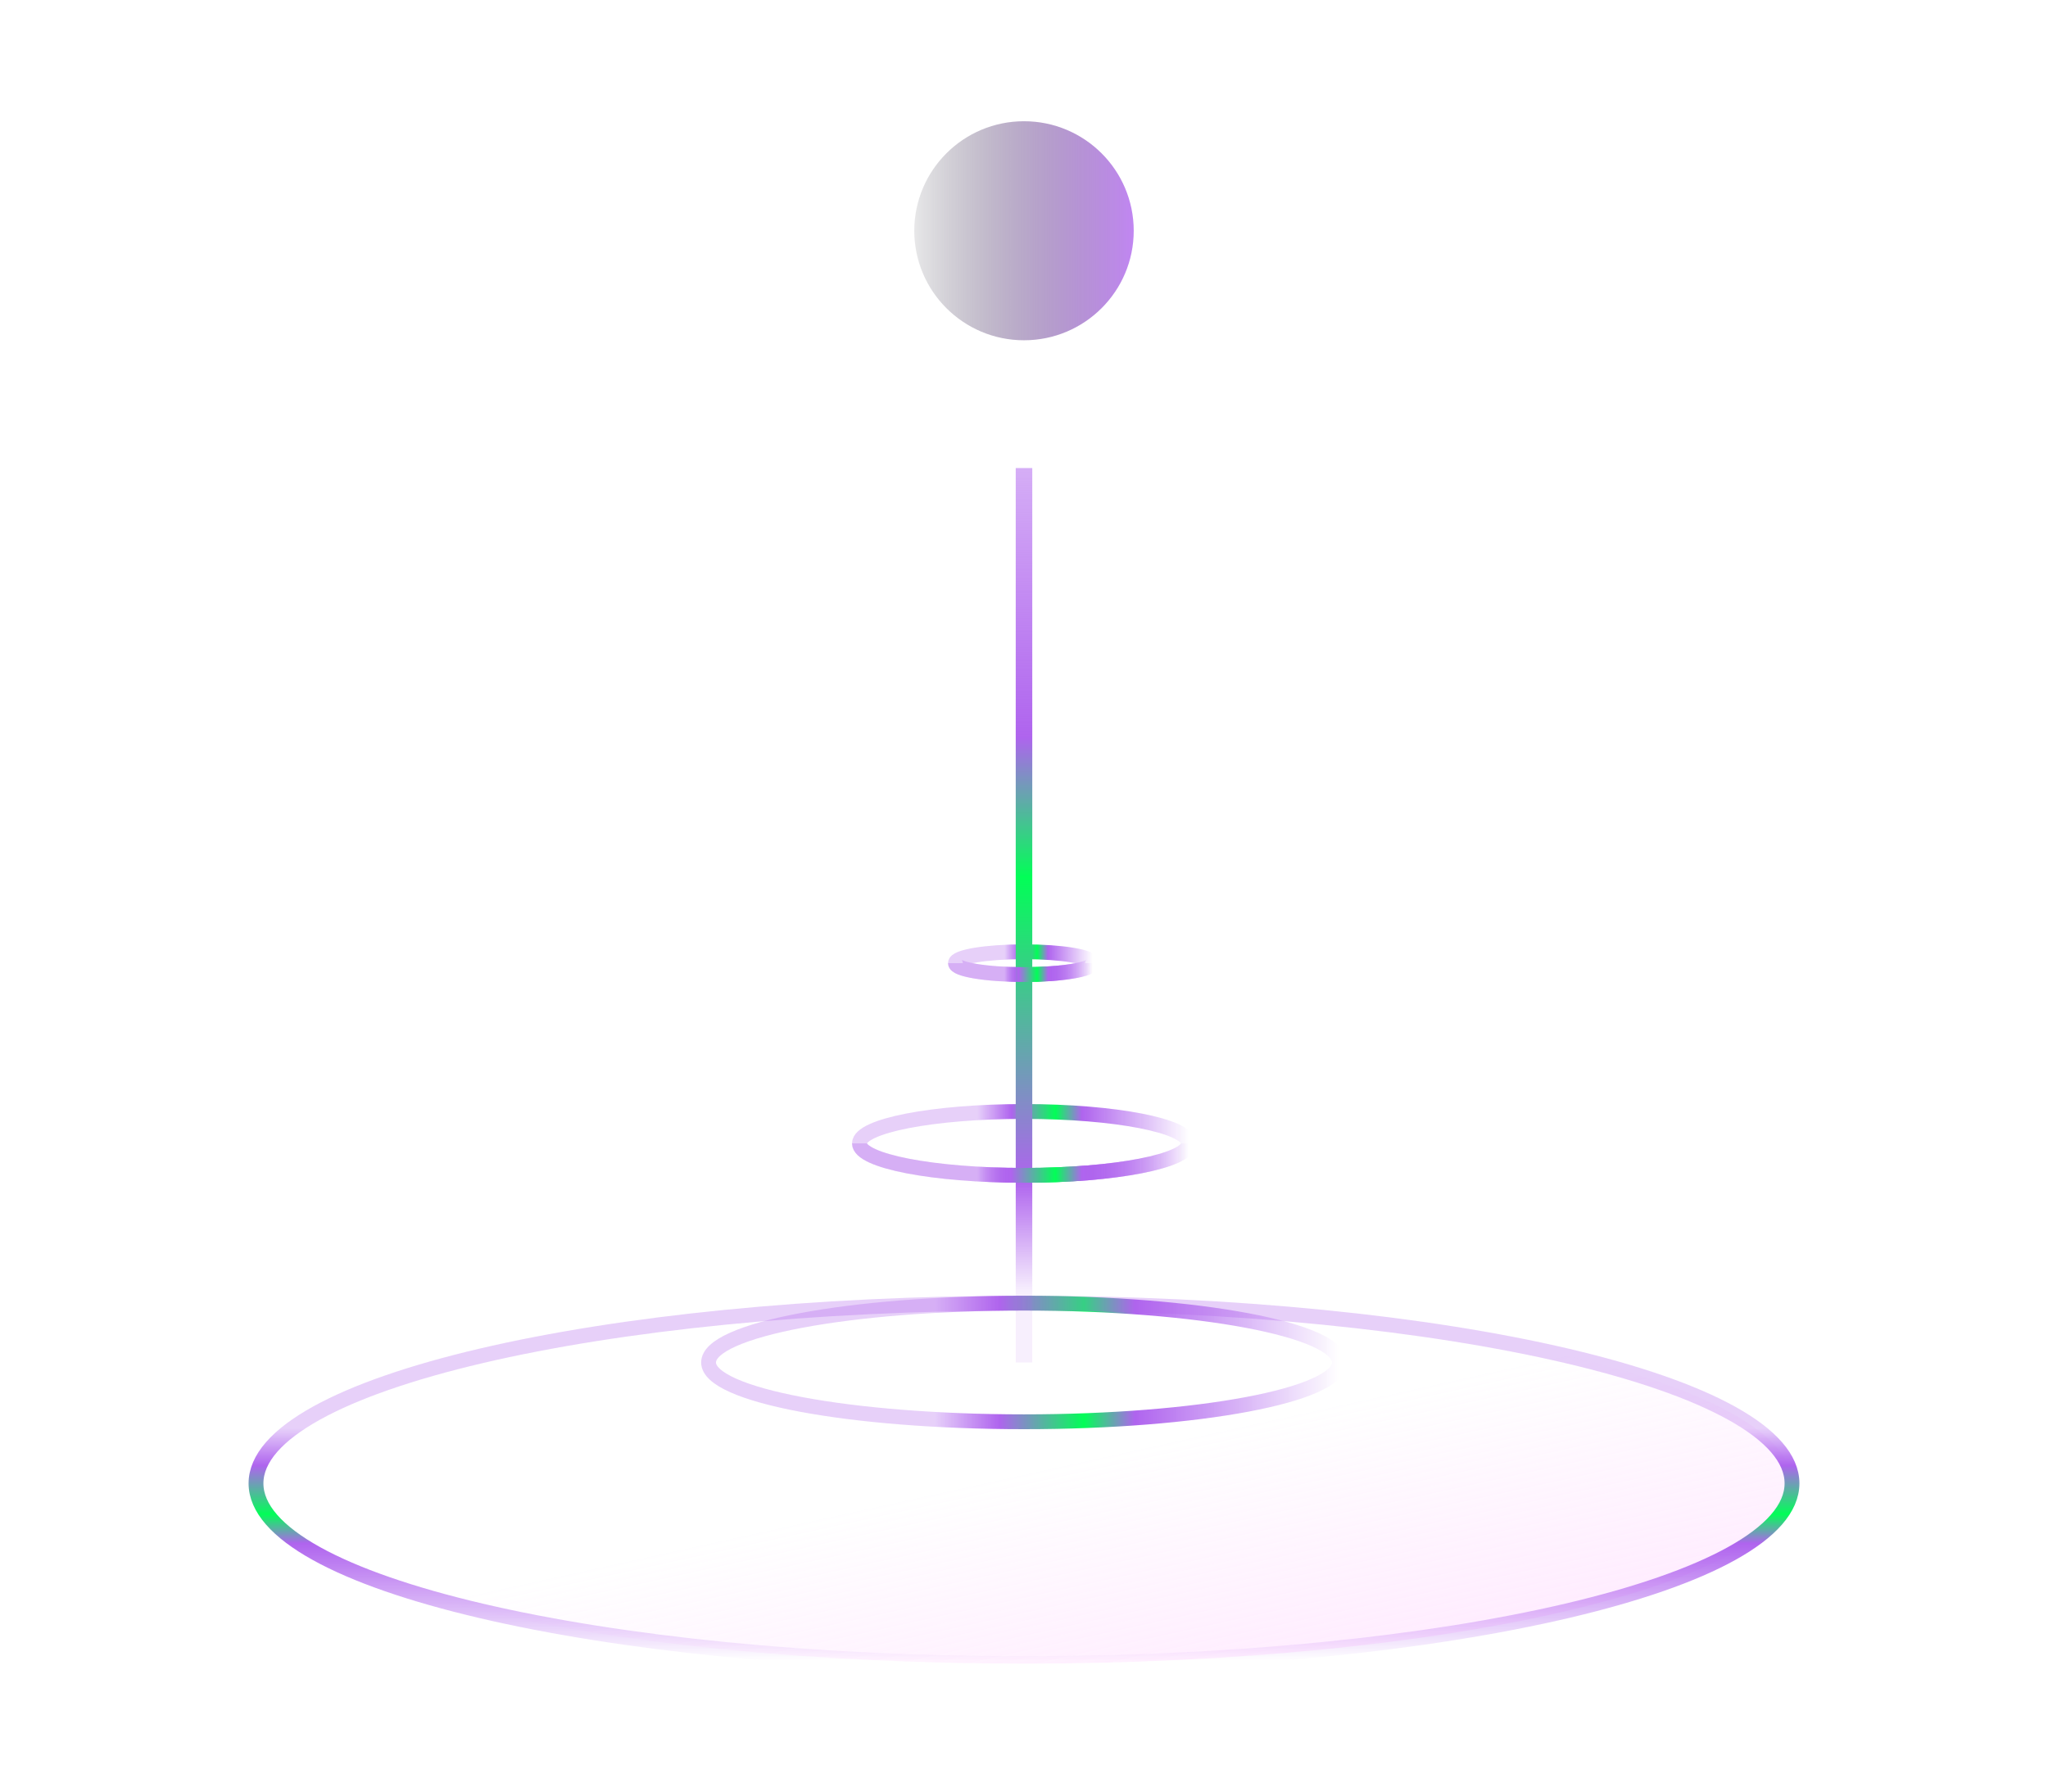
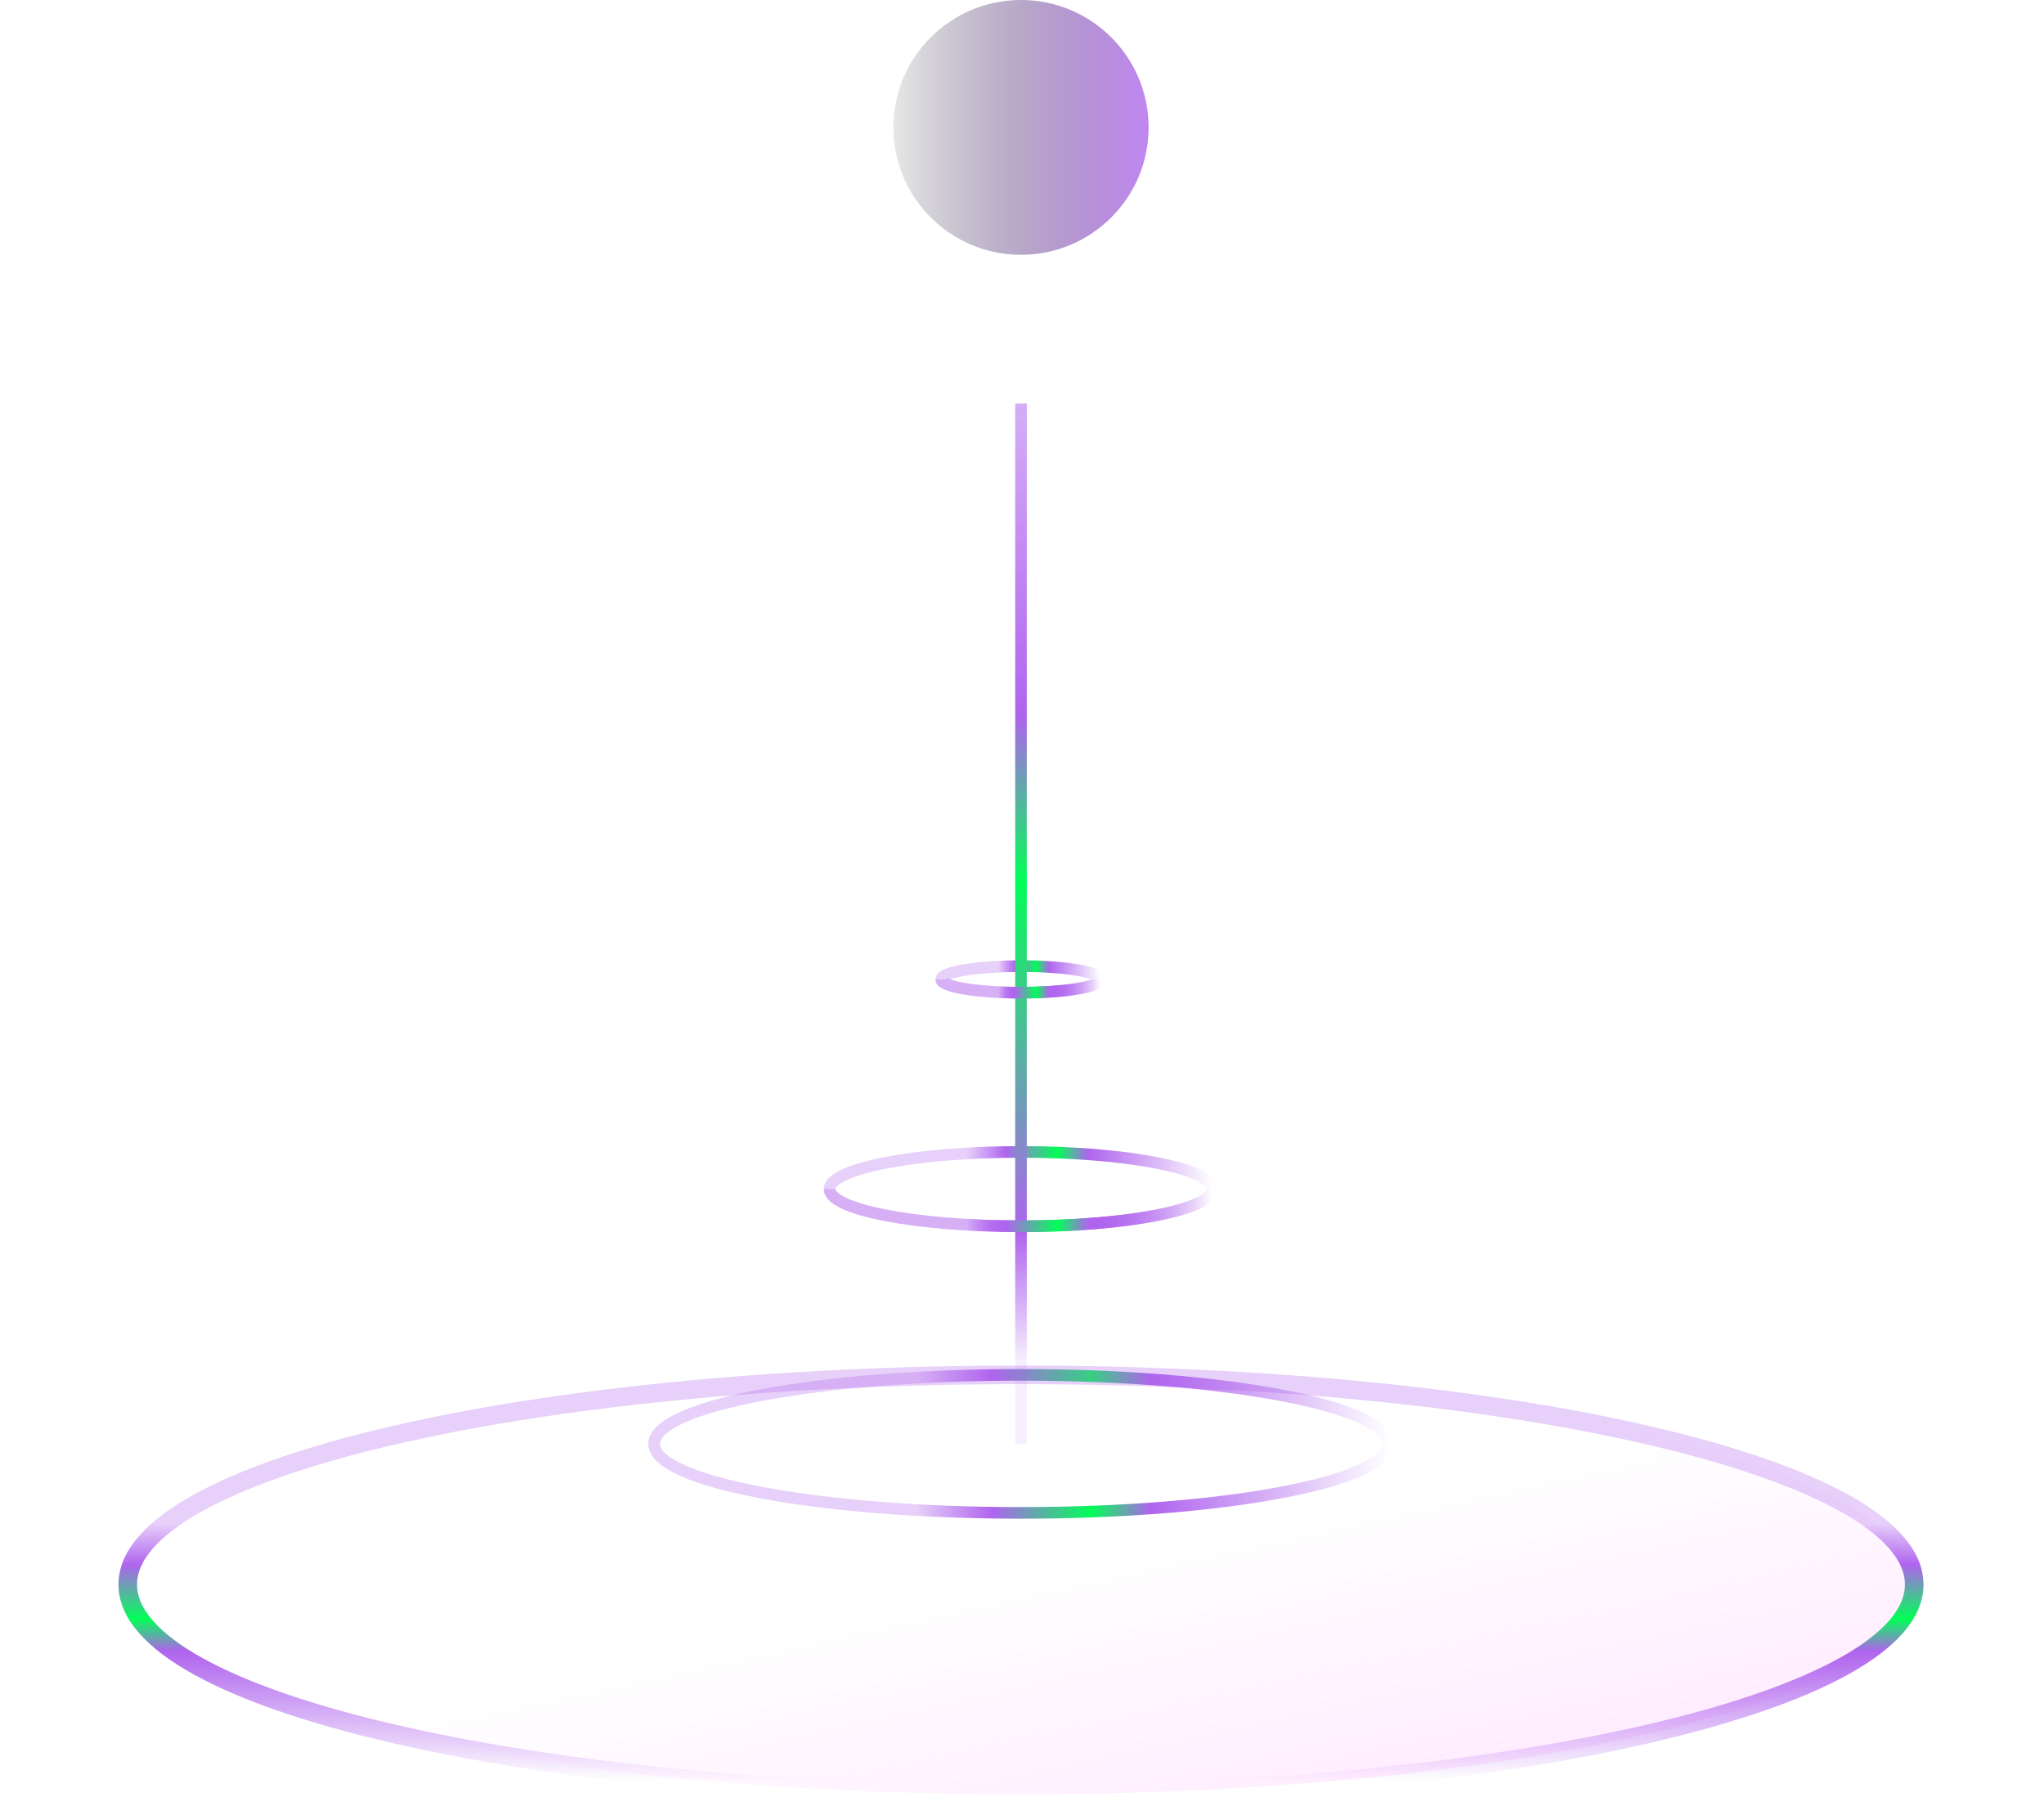
- <svg xmlns="http://www.w3.org/2000/svg" width="304" height="266" viewBox="0 0 304 266" fill="none">
+ <svg xmlns="http://www.w3.org/2000/svg" width="352" height="311" viewBox="0 0 352 311" fill="none">
  <g style="mix-blend-mode:hard-light">
-     <path d="M266 220.238C266 235.018 214.96 247 152 247C89.04 247 38 235.018 38 220.238C38 205.458 89.04 193.476 152 193.476C214.96 193.476 266 205.458 266 220.238Z" fill="url(#paint0_linear_349_1265)" />
+     <path d="M329.651 272.888C329.651 292.832 260.781 308.999 175.825 308.999C90.87 308.999 22 292.832 22 272.888C22 252.945 90.87 236.777 175.825 236.777C260.781 236.777 329.651 252.945 329.651 272.888Z" fill="url(#paint0_linear_713_3735)" />
  </g>
-   <ellipse cx="151.999" cy="202.284" rx="46.821" ry="8.808" stroke="url(#paint1_linear_349_1265)" stroke-width="2.2" stroke-miterlimit="10" />
-   <path d="M176.429 169.763C176.429 172.383 165.492 174.506 152.001 174.506C138.509 174.506 127.572 172.383 127.572 169.763C127.572 167.144 138.509 165.021 152.001 165.021C165.492 165.021 176.429 167.144 176.429 169.763Z" stroke="url(#paint2_linear_349_1265)" stroke-width="2.2" stroke-miterlimit="10" />
-   <path d="M162.179 143.002C162.179 142.066 157.622 141.308 152.001 141.308C146.379 141.308 141.822 142.066 141.822 143.002C141.822 143.937 146.379 144.695 152.001 144.695C157.622 144.695 162.179 143.937 162.179 143.002Z" stroke="url(#paint3_linear_349_1265)" stroke-width="2.2" stroke-miterlimit="10" />
-   <path d="M38 220.238C38 235.018 89.04 247 152 247C214.96 247 266 235.018 266 220.238C266 205.458 214.96 193.476 152 193.476C89.04 193.476 38 205.458 38 220.238Z" stroke="url(#paint4_linear_349_1265)" stroke-width="2.2" stroke-miterlimit="10" />
-   <path d="M152 202.284L152 69.491" stroke="url(#paint5_linear_349_1265)" stroke-width="2.455" stroke-miterlimit="10" />
-   <ellipse cx="152.001" cy="34.26" rx="16.286" ry="16.26" fill="url(#paint6_linear_349_1265)" />
-   <path d="M162.179 143.002C162.179 143.937 157.622 144.695 152.001 144.695C146.379 144.695 141.822 143.937 141.822 143.002" stroke="url(#paint7_linear_349_1265)" stroke-width="2.2" stroke-miterlimit="10" />
-   <path d="M176.429 169.763C176.429 172.383 165.492 174.506 152.001 174.506C138.509 174.506 127.572 172.383 127.572 169.763" stroke="url(#paint8_linear_349_1265)" stroke-width="2.2" stroke-miterlimit="10" />
+   <ellipse cx="175.824" cy="248.662" rx="63.178" ry="11.885" stroke="url(#paint1_linear_713_3735)" stroke-width="2" stroke-miterlimit="10" />
+   <path d="M208.789 204.782C208.789 208.317 194.032 211.182 175.827 211.182C157.622 211.182 142.864 208.317 142.864 204.782C142.864 201.248 157.622 198.383 175.827 198.383C194.032 198.383 208.789 201.248 208.789 204.782Z" stroke="url(#paint2_linear_713_3735)" stroke-width="2" stroke-miterlimit="10" />
+   <path d="M189.561 168.672C189.561 167.409 183.412 166.386 175.826 166.386C168.241 166.386 162.092 167.409 162.092 168.672C162.092 169.934 168.241 170.957 175.826 170.957C183.412 170.957 189.561 169.934 189.561 168.672Z" stroke="url(#paint3_linear_713_3735)" stroke-width="2" stroke-miterlimit="10" />
+   <path d="M22 272.888C22 292.832 90.87 308.999 175.825 308.999C260.78 308.999 329.65 292.832 329.65 272.888C329.65 252.945 260.78 236.777 175.825 236.777C90.87 236.777 22 252.945 22 272.888Z" stroke="url(#paint4_linear_713_3735)" stroke-width="3.2" stroke-miterlimit="10" />
+   <path d="M175.825 248.664L175.825 69.481" stroke="url(#paint5_linear_713_3735)" stroke-width="2" stroke-miterlimit="10" />
+   <ellipse cx="175.826" cy="21.941" rx="21.975" ry="21.941" fill="url(#paint6_linear_713_3735)" />
+   <path d="M189.561 168.672C189.561 169.934 183.412 170.957 175.826 170.957C168.241 170.957 162.092 169.934 162.092 168.672" stroke="url(#paint7_linear_713_3735)" stroke-width="2" stroke-miterlimit="10" />
+   <path d="M208.789 204.781C208.789 208.316 194.032 211.181 175.827 211.181C157.622 211.181 142.864 208.316 142.864 204.781" stroke="url(#paint8_linear_713_3735)" stroke-width="2" stroke-miterlimit="10" />
  <defs>
-     <linearGradient id="paint0_linear_349_1265" x1="434.831" y1="246.468" x2="414.668" y2="154.392" gradientUnits="userSpaceOnUse">
+     <linearGradient id="paint0_linear_713_3735" x1="557.461" y1="308.282" x2="530.256" y2="184.04" gradientUnits="userSpaceOnUse">
      <stop stop-color="#AF64EE" stop-opacity="0.8" />
      <stop offset="0.929" stop-color="#AF64EE" stop-opacity="0" />
    </linearGradient>
-     <linearGradient id="paint1_linear_349_1265" x1="138.668" y1="1.00554e+06" x2="198.835" y2="1.00554e+06" gradientUnits="userSpaceOnUse">
+     <linearGradient id="paint1_linear_713_3735" x1="157.835" y1="1.3568e+06" x2="239.022" y2="1.3568e+06" gradientUnits="userSpaceOnUse">
      <stop stop-color="#AF64EE" stop-opacity="0.3" />
      <stop offset="0.161" stop-color="#AF64EE" />
      <stop offset="0.37" stop-color="#02FE57" />
      <stop offset="0.495" stop-color="#AF64EE" />
      <stop offset="1" stop-color="#AF64EE" stop-opacity="0" />
    </linearGradient>
-     <linearGradient id="paint2_linear_349_1265" x1="145.045" y1="541506" x2="176.437" y2="541506" gradientUnits="userSpaceOnUse">
+     <linearGradient id="paint2_linear_713_3735" x1="166.441" y1="730654" x2="208.8" y2="730654" gradientUnits="userSpaceOnUse">
      <stop stop-color="#AF64EE" stop-opacity="0.3" />
      <stop offset="0.161" stop-color="#AF64EE" />
      <stop offset="0.37" stop-color="#02FE57" />
      <stop offset="0.495" stop-color="#AF64EE" />
      <stop offset="1" stop-color="#AF64EE" stop-opacity="0" />
    </linearGradient>
-     <linearGradient id="paint3_linear_349_1265" x1="149.103" y1="-193191" x2="162.183" y2="-193191" gradientUnits="userSpaceOnUse">
+     <linearGradient id="paint3_linear_713_3735" x1="171.916" y1="-260706" x2="189.565" y2="-260706" gradientUnits="userSpaceOnUse">
      <stop stop-color="#AF64EE" stop-opacity="0.3" />
      <stop offset="0.161" stop-color="#AF64EE" />
      <stop offset="0.37" stop-color="#02FE57" />
      <stop offset="0.495" stop-color="#AF64EE" />
      <stop offset="1" stop-color="#AF64EE" stop-opacity="0" />
    </linearGradient>
-     <linearGradient id="paint4_linear_349_1265" x1="-1.30122e+07" y1="212.085" x2="-1.30122e+07" y2="246.475" gradientUnits="userSpaceOnUse">
+     <linearGradient id="paint4_linear_713_3735" x1="-1.7558e+07" y1="261.887" x2="-1.7558e+07" y2="308.291" gradientUnits="userSpaceOnUse">
      <stop stop-color="#AF64EE" stop-opacity="0.3" />
      <stop offset="0.161" stop-color="#AF64EE" />
      <stop offset="0.37" stop-color="#02FE57" />
      <stop offset="0.495" stop-color="#AF64EE" />
      <stop offset="1" stop-color="#AF64EE" stop-opacity="0" />
    </linearGradient>
-     <linearGradient id="paint5_linear_349_1265" x1="151.559" y1="191.783" x2="151.559" y2="25.425" gradientUnits="userSpaceOnUse">
+     <linearGradient id="paint5_linear_713_3735" x1="175.23" y1="234.494" x2="175.23" y2="10.02" gradientUnits="userSpaceOnUse">
      <stop stop-color="#AF64EE" stop-opacity="0.1" />
      <stop offset="0.099" stop-color="#AF64EE" />
      <stop offset="0.37" stop-color="#02FE57" />
      <stop offset="0.495" stop-color="#AF64EE" />
      <stop offset="1" stop-color="#AF64EE" stop-opacity="0" />
    </linearGradient>
-     <linearGradient id="paint6_linear_349_1265" x1="135.717" y1="34.257" x2="168.29" y2="34.257" gradientUnits="userSpaceOnUse">
+     <linearGradient id="paint6_linear_713_3735" x1="153.853" y1="21.936" x2="197.805" y2="21.936" gradientUnits="userSpaceOnUse">
      <stop stop-color="#0E0E1B" stop-opacity="0.1" />
      <stop offset="1" stop-color="#AF64EE" stop-opacity="0.78" />
    </linearGradient>
-     <linearGradient id="paint7_linear_349_1265" x1="149.103" y1="-193191" x2="162.183" y2="-193191" gradientUnits="userSpaceOnUse">
+     <linearGradient id="paint7_linear_713_3735" x1="171.916" y1="-260706" x2="189.565" y2="-260706" gradientUnits="userSpaceOnUse">
      <stop stop-color="#AF64EE" stop-opacity="0.3" />
      <stop offset="0.161" stop-color="#AF64EE" />
      <stop offset="0.37" stop-color="#02FE57" />
      <stop offset="0.495" stop-color="#AF64EE" />
      <stop offset="1" stop-color="#AF64EE" stop-opacity="0" />
    </linearGradient>
-     <linearGradient id="paint8_linear_349_1265" x1="145.045" y1="541506" x2="176.437" y2="541506" gradientUnits="userSpaceOnUse">
+     <linearGradient id="paint8_linear_713_3735" x1="166.441" y1="730654" x2="208.8" y2="730654" gradientUnits="userSpaceOnUse">
      <stop stop-color="#AF64EE" stop-opacity="0.3" />
      <stop offset="0.161" stop-color="#AF64EE" />
      <stop offset="0.37" stop-color="#02FE57" />
      <stop offset="0.495" stop-color="#AF64EE" />
      <stop offset="1" stop-color="#AF64EE" stop-opacity="0" />
    </linearGradient>
  </defs>
</svg>
